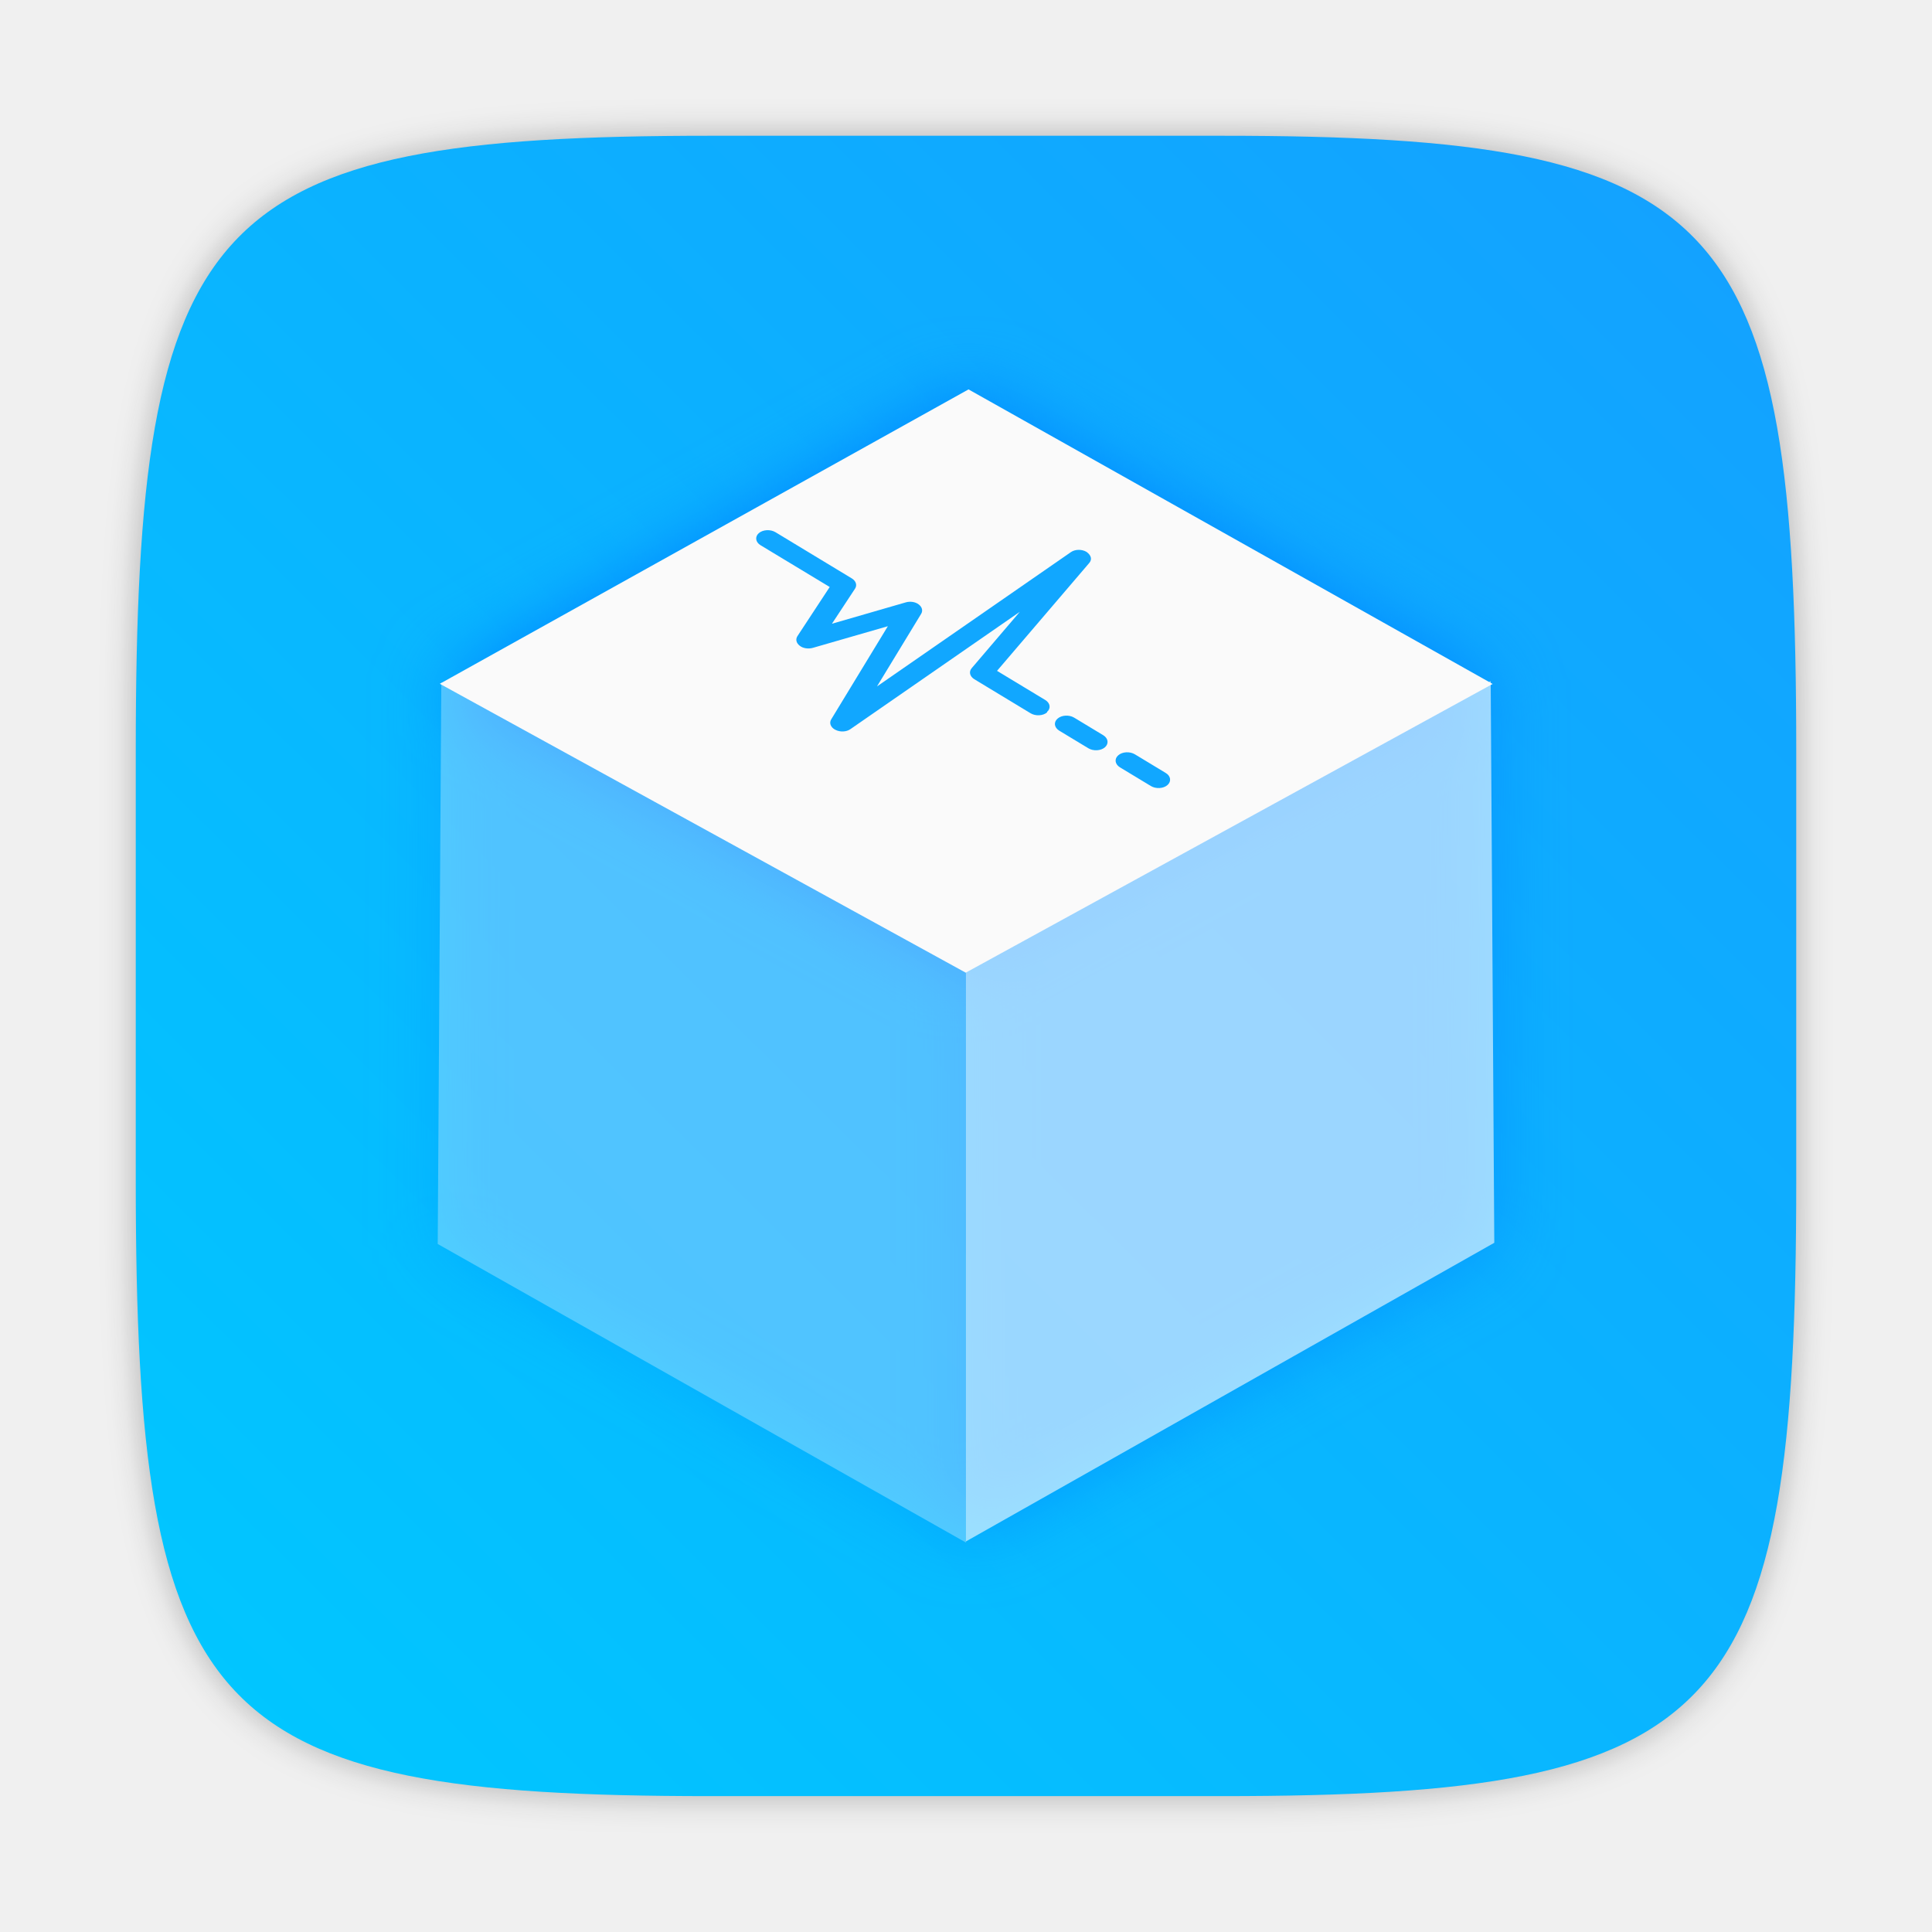
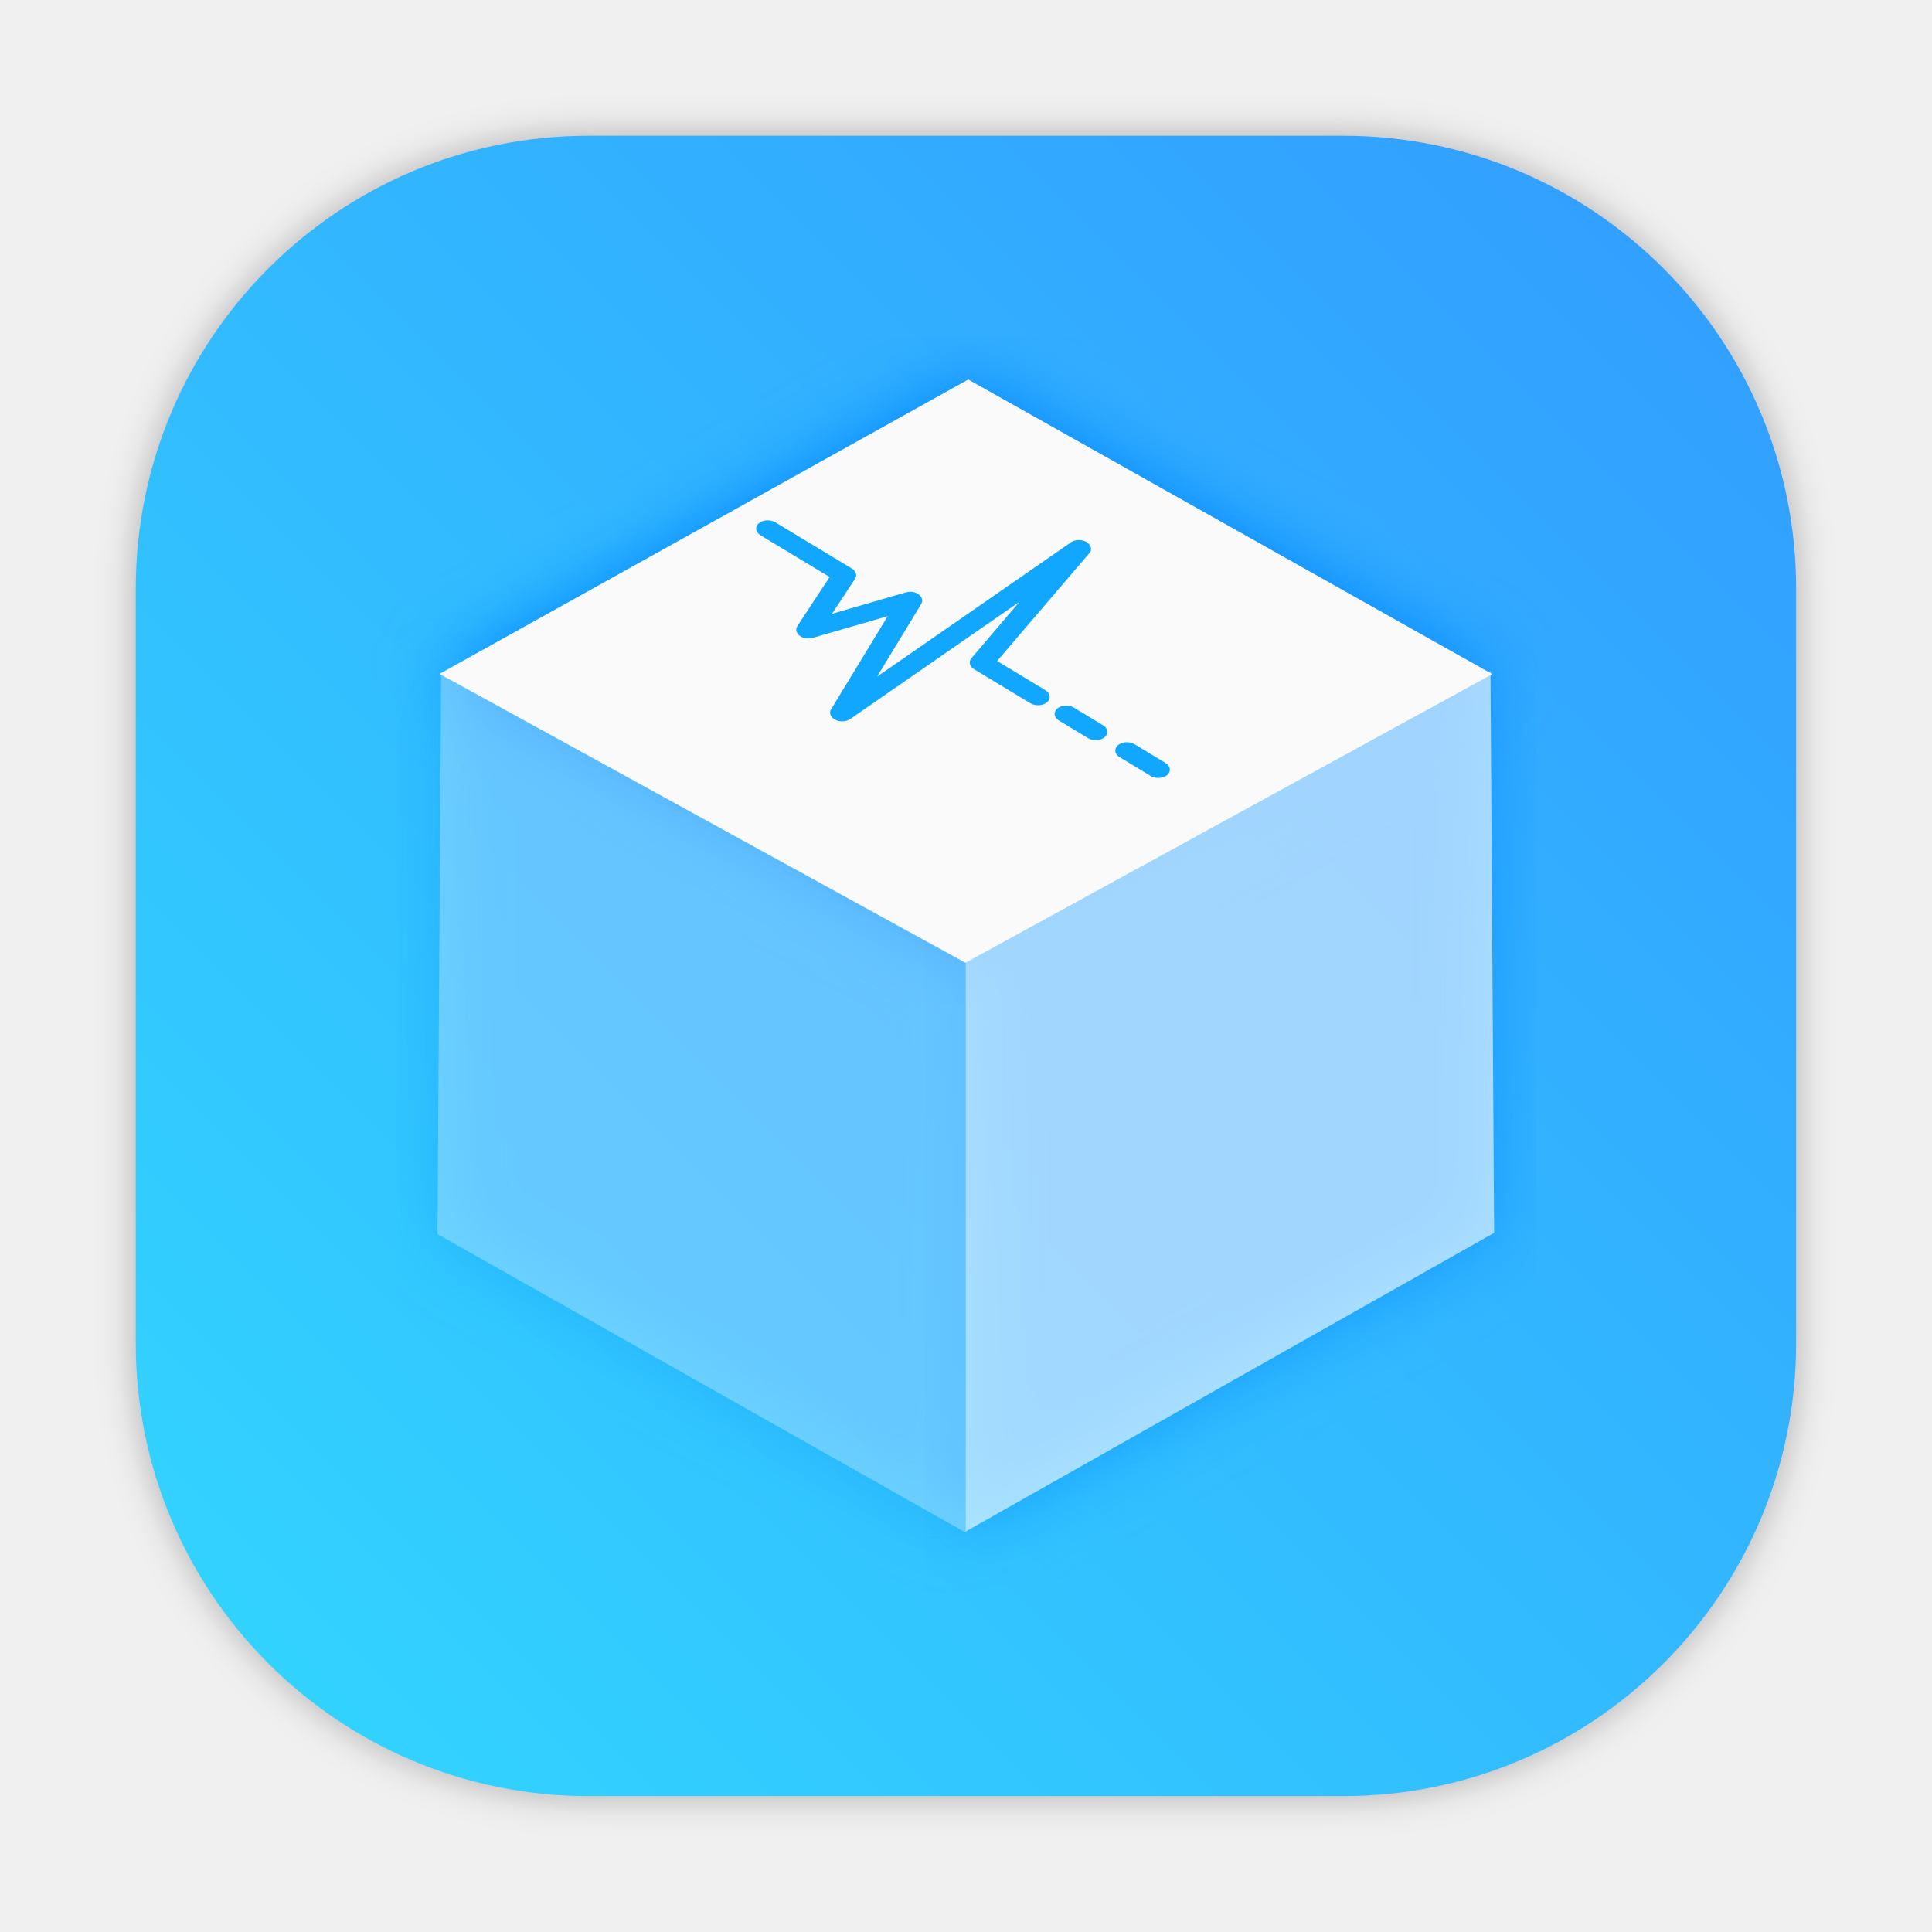
<svg xmlns="http://www.w3.org/2000/svg" width="64" height="64" version="1.1" viewBox="0 0 16.933 16.933">
  <defs>
-     <filter id="filter2761" x="-.024" y="-.024" width="1.048" height="1.048" color-interpolation-filters="sRGB">
-       <feGaussianBlur stdDeviation="0.146" />
-     </filter>
-     <linearGradient id="linearGradient1024" x1="1.331" x2="15.65" y1="15.576" y2="1.17" gradientTransform="translate(-.00084984 .14045)" gradientUnits="userSpaceOnUse">
-       <stop stop-color="#00c8ff" offset="0" />
-       <stop stop-color="#14a0ff" offset="1" />
-     </linearGradient>
    <filter id="filter1208" x="-.078" y="-.072" width="1.157" height="1.144" color-interpolation-filters="sRGB">
      <feGaussianBlur stdDeviation="0.432" />
    </filter>
+     <filter id="filter1057-4-7" x="-.027" y="-.027" width="1.054" height="1.054" color-interpolation-filters="sRGB">
+       <feGaussianBlur stdDeviation="0.619" />
+     </filter>
+     <linearGradient id="linearGradient1053-5-5" x1="-127" x2="-72" y1="60" y2="5" gradientTransform="matrix(.2646 0 0 .2646 34.795 -.13542)" gradientUnits="userSpaceOnUse">
+       <stop stop-color="#32d7ff" offset="0" />
+       <stop stop-color="#329bff" offset="1" />
+     </linearGradient>
  </defs>
-   <path d="m10.708 1.19c4.405 0 5.035 0.673 5.035 5.388v3.776c0 4.715-0.63 5.388-5.035 5.388h-4.483c-4.405 0-5.035-0.673-5.035-5.388v-3.776c0-4.715 0.63-5.388 5.035-5.388z" enable-background="new" fill="#141414" filter="url(#filter2761)" opacity=".3" />
-   <path d="m10.708 1.19c4.405 0 5.035 0.673 5.035 5.388v3.776c0 4.715-0.63 5.388-5.035 5.388h-4.483c-4.405 0-5.035-0.673-5.035-5.388v-3.776c0-4.715 0.63-5.388 5.035-5.388z" enable-background="new" fill="url(#linearGradient1024)" />
-   <g transform="matrix(.7 0 0 .7 2.54 2.54)" fill="#0087ff" filter="url(#filter1208)">
-     <g fill-rule="evenodd" stroke-width=".015">
-       <path d="m8.466 15.671 6.615-3.739-0.045-7.033-6.57 3.6z" opacity=".6" />
-       <path d="m8.467 15.686-6.615-3.739 0.045-7.033 6.57 3.6z" opacity=".3" />
-       <path d="m1.878 4.933 6.62-3.686 6.562 3.688-6.597 3.615z" />
+   <rect transform="matrix(.2646 0 0 .2646 -.00038019 -.0003802)" x="4.5" y="4.5" width="55" height="55" ry="15" fill="#141414" filter="url(#filter1057-4-7)" opacity=".3" stroke-linecap="round" stroke-width="2.744" />
+   <rect x="1.19" y="1.19" width="14.552" height="14.552" ry="3.969" fill="url(#linearGradient1053-5-5)" stroke-linecap="round" stroke-width=".726" />
+   <g transform="translate(-1.9277 -1.3607)">
+     <g fill="#0087ff">
+       <g fill-rule="evenodd" stroke-width=".015">
+         <path transform="matrix(.70001 0 0 .70001 4.4656 3.8135)" d="m8.466 15.671 6.615-3.739-0.045-7.033-6.57 3.6z" filter="url(#filter1208)" opacity=".6" />
+         <path transform="matrix(.70001 0 0 .70001 4.4656 3.8135)" d="m8.467 15.686-6.615-3.739 0.045-7.033 6.57 3.6z" filter="url(#filter1208)" opacity=".3" />
+         <path transform="matrix(.70001 0 0 .70001 4.4656 3.8135)" d="m1.878 4.933 6.62-3.686 6.562 3.688-6.597 3.615z" filter="url(#filter1208)" />
+       </g>
+       <path transform="matrix(.70001 0 0 .70001 4.4656 3.8135)" d="m9.483 5.29c-0.052 0.045-0.145 0.05-0.208 0.012l-0.704-0.426c-0.057-0.035-0.072-0.094-0.033-0.139l0.602-0.705-2.121 1.469c-0.05 0.035-0.129 0.039-0.188 0.008-0.003-0.002-0.006-0.003-0.01-0.005-0.051-0.031-0.069-0.082-0.042-0.126l0.709-1.166-0.939 0.271c-0.056 0.016-0.124 0.007-0.165-0.027-0.043-0.033-0.054-0.08-0.028-0.12l0.404-0.615-0.866-0.523c-0.063-0.038-0.073-0.106-0.022-0.151 0.052-0.045 0.145-0.05 0.209-0.012l0.955 0.578c0.053 0.032 0.07 0.085 0.041 0.129l-0.289 0.439 0.923-0.267c0.056-0.017 0.122-7e-3 0.163 0.025 0.043 0.032 0.055 0.079 0.031 0.118l-0.553 0.909 2.427-1.681c0.053-0.037 0.136-0.039 0.196-0.004 0.06 0.043 0.073 0.095 0.034 0.14l-1.154 1.35 0.604 0.365c0.063 0.038 0.073 0.106 0.021 0.15zm0.702 0.287-0.364-0.22c-0.063-0.038-0.157-0.033-0.208 0.012-0.052 0.045-0.042 0.112 0.021 0.151l0.364 0.22c0.063 0.038 0.157 0.033 0.208-0.012 0.051-0.045 0.042-0.112-0.021-0.151zm0.783 0.473-0.387-0.234c-0.063-0.038-0.157-0.033-0.208 0.012-0.052 0.045-0.042 0.112 0.021 0.151l0.387 0.234c0.063 0.038 0.157 0.033 0.208-0.012 0.051-0.045 0.042-0.113-0.021-0.151z" filter="url(#filter1208)" stroke-width=".045" />
    </g>
-     <path d="m9.483 5.29c-0.052 0.045-0.145 0.05-0.208 0.012l-0.704-0.426c-0.057-0.035-0.072-0.094-0.033-0.139l0.602-0.705-2.121 1.469c-0.05 0.035-0.129 0.039-0.188 0.008-0.003-0.002-0.006-0.003-0.01-0.005-0.051-0.031-0.069-0.082-0.042-0.126l0.709-1.166-0.939 0.271c-0.056 0.016-0.124 0.007-0.165-0.027-0.043-0.033-0.054-0.08-0.028-0.12l0.404-0.615-0.866-0.523c-0.063-0.038-0.073-0.106-0.022-0.151 0.052-0.045 0.145-0.05 0.209-0.012l0.955 0.578c0.053 0.032 0.07 0.085 0.041 0.129l-0.289 0.439 0.923-0.267c0.056-0.017 0.122-7e-3 0.163 0.025 0.043 0.032 0.055 0.079 0.031 0.118l-0.553 0.909 2.427-1.681c0.053-0.037 0.136-0.039 0.196-0.004 0.06 0.043 0.073 0.095 0.034 0.14l-1.154 1.35 0.604 0.365c0.063 0.038 0.073 0.106 0.021 0.15zm0.702 0.287-0.364-0.22c-0.063-0.038-0.157-0.033-0.208 0.012-0.052 0.045-0.042 0.112 0.021 0.151l0.364 0.22c0.063 0.038 0.157 0.033 0.208-0.012 0.051-0.045 0.042-0.112-0.021-0.151zm0.783 0.473-0.387-0.234c-0.063-0.038-0.157-0.033-0.208 0.012-0.052 0.045-0.042 0.112 0.021 0.151l0.387 0.234c0.063 0.038 0.157 0.033 0.208-0.012 0.051-0.045 0.042-0.113-0.021-0.151z" stroke-width=".045" />
-   </g>
-   <g transform="matrix(.7 0 0 .7 2.54 2.54)">
-     <g fill-rule="evenodd" stroke-width=".015">
-       <path d="m8.466 15.671 6.615-3.739-0.045-7.033-6.57 3.6z" fill="#fff" opacity=".6" />
-       <path d="m8.467 15.686-6.615-3.739 0.045-7.033 6.57 3.6z" fill="#fffeff" opacity=".3" />
-       <path d="m1.878 4.933 6.62-3.686 6.562 3.688-6.597 3.615z" fill="#fafafa" />
+     <g fill-rule="evenodd" stroke-width=".011">
+       <path d="m10.392 14.783 4.631-2.617-0.032-4.923-4.599 2.52z" fill="#fff" opacity=".6" />
+       <path d="m10.393 14.794-4.631-2.617 0.032-4.923 4.599 2.52z" fill="#fffeff" opacity=".3" />
+       <path d="m5.78 7.267 4.634-2.58 4.593 2.582-4.618 2.53z" fill="#fafafa" />
    </g>
-     <path d="m9.483 5.29c-0.052 0.045-0.145 0.05-0.208 0.012l-0.704-0.426c-0.057-0.035-0.072-0.094-0.033-0.139l0.602-0.705-2.121 1.469c-0.05 0.035-0.129 0.039-0.188 0.008-0.003-0.002-0.006-0.003-0.01-0.005-0.051-0.031-0.069-0.082-0.042-0.126l0.709-1.166-0.939 0.271c-0.056 0.016-0.124 0.007-0.165-0.027-0.043-0.033-0.054-0.08-0.028-0.12l0.404-0.615-0.866-0.523c-0.063-0.038-0.073-0.106-0.022-0.151 0.052-0.045 0.145-0.05 0.209-0.012l0.955 0.578c0.053 0.032 0.07 0.085 0.041 0.129l-0.289 0.439 0.923-0.267c0.056-0.017 0.122-7e-3 0.163 0.025 0.043 0.032 0.055 0.079 0.031 0.118l-0.553 0.909 2.427-1.681c0.053-0.037 0.136-0.039 0.196-0.004 0.06 0.043 0.073 0.095 0.034 0.14l-1.154 1.35 0.604 0.365c0.063 0.038 0.073 0.106 0.021 0.15zm0.702 0.287-0.364-0.22c-0.063-0.038-0.157-0.033-0.208 0.012-0.052 0.045-0.042 0.112 0.021 0.151l0.364 0.22c0.063 0.038 0.157 0.033 0.208-0.012 0.051-0.045 0.042-0.112-0.021-0.151zm0.783 0.473-0.387-0.234c-0.063-0.038-0.157-0.033-0.208 0.012-0.052 0.045-0.042 0.112 0.021 0.151l0.387 0.234c0.063 0.038 0.157 0.033 0.208-0.012 0.051-0.045 0.042-0.113-0.021-0.151z" fill="#11a7ff" stroke-width=".045" />
+     <path d="m11.104 7.516c-0.036 0.031-0.101 0.035-0.146 0.008l-0.493-0.298c-0.04-0.024-0.05-0.066-0.023-0.097l0.421-0.494-1.484 1.028c-0.035 0.024-0.09 0.027-0.131 0.006-0.002-0.001-0.004-0.002-0.007-0.004-0.036-0.022-0.048-0.058-0.029-0.088l0.496-0.816-0.657 0.19c-0.04 0.011-0.087 0.005-0.115-0.019-0.03-0.023-0.038-0.056-0.02-0.084l0.283-0.43-0.606-0.366c-0.044-0.027-0.051-0.074-0.015-0.105 0.036-0.031 0.102-0.035 0.146-0.008l0.669 0.404c0.037 0.022 0.049 0.06 0.029 0.09l-0.202 0.307 0.646-0.187c0.039-0.012 0.085-0.005 0.114 0.018 0.03 0.022 0.038 0.055 0.022 0.083l-0.387 0.637 1.699-1.177c0.037-0.026 0.096-0.027 0.137-0.003 0.042 0.03 0.051 0.066 0.024 0.098l-0.808 0.945 0.423 0.256c0.044 0.027 0.051 0.074 0.015 0.105zm0.491 0.201-0.255-0.154c-0.044-0.027-0.11-0.023-0.146 0.008-0.036 0.031-0.029 0.079 0.015 0.105l0.255 0.154c0.044 0.027 0.11 0.023 0.146-0.008 0.036-0.031 0.029-0.079-0.015-0.105zm0.548 0.331-0.271-0.164c-0.044-0.027-0.11-0.023-0.146 0.008-0.036 0.031-0.029 0.079 0.015 0.105l0.271 0.164c0.044 0.027 0.11 0.023 0.146-0.008 0.036-0.031 0.029-0.079-0.015-0.105z" fill="#11a7ff" stroke-width=".031" />
  </g>
</svg>
